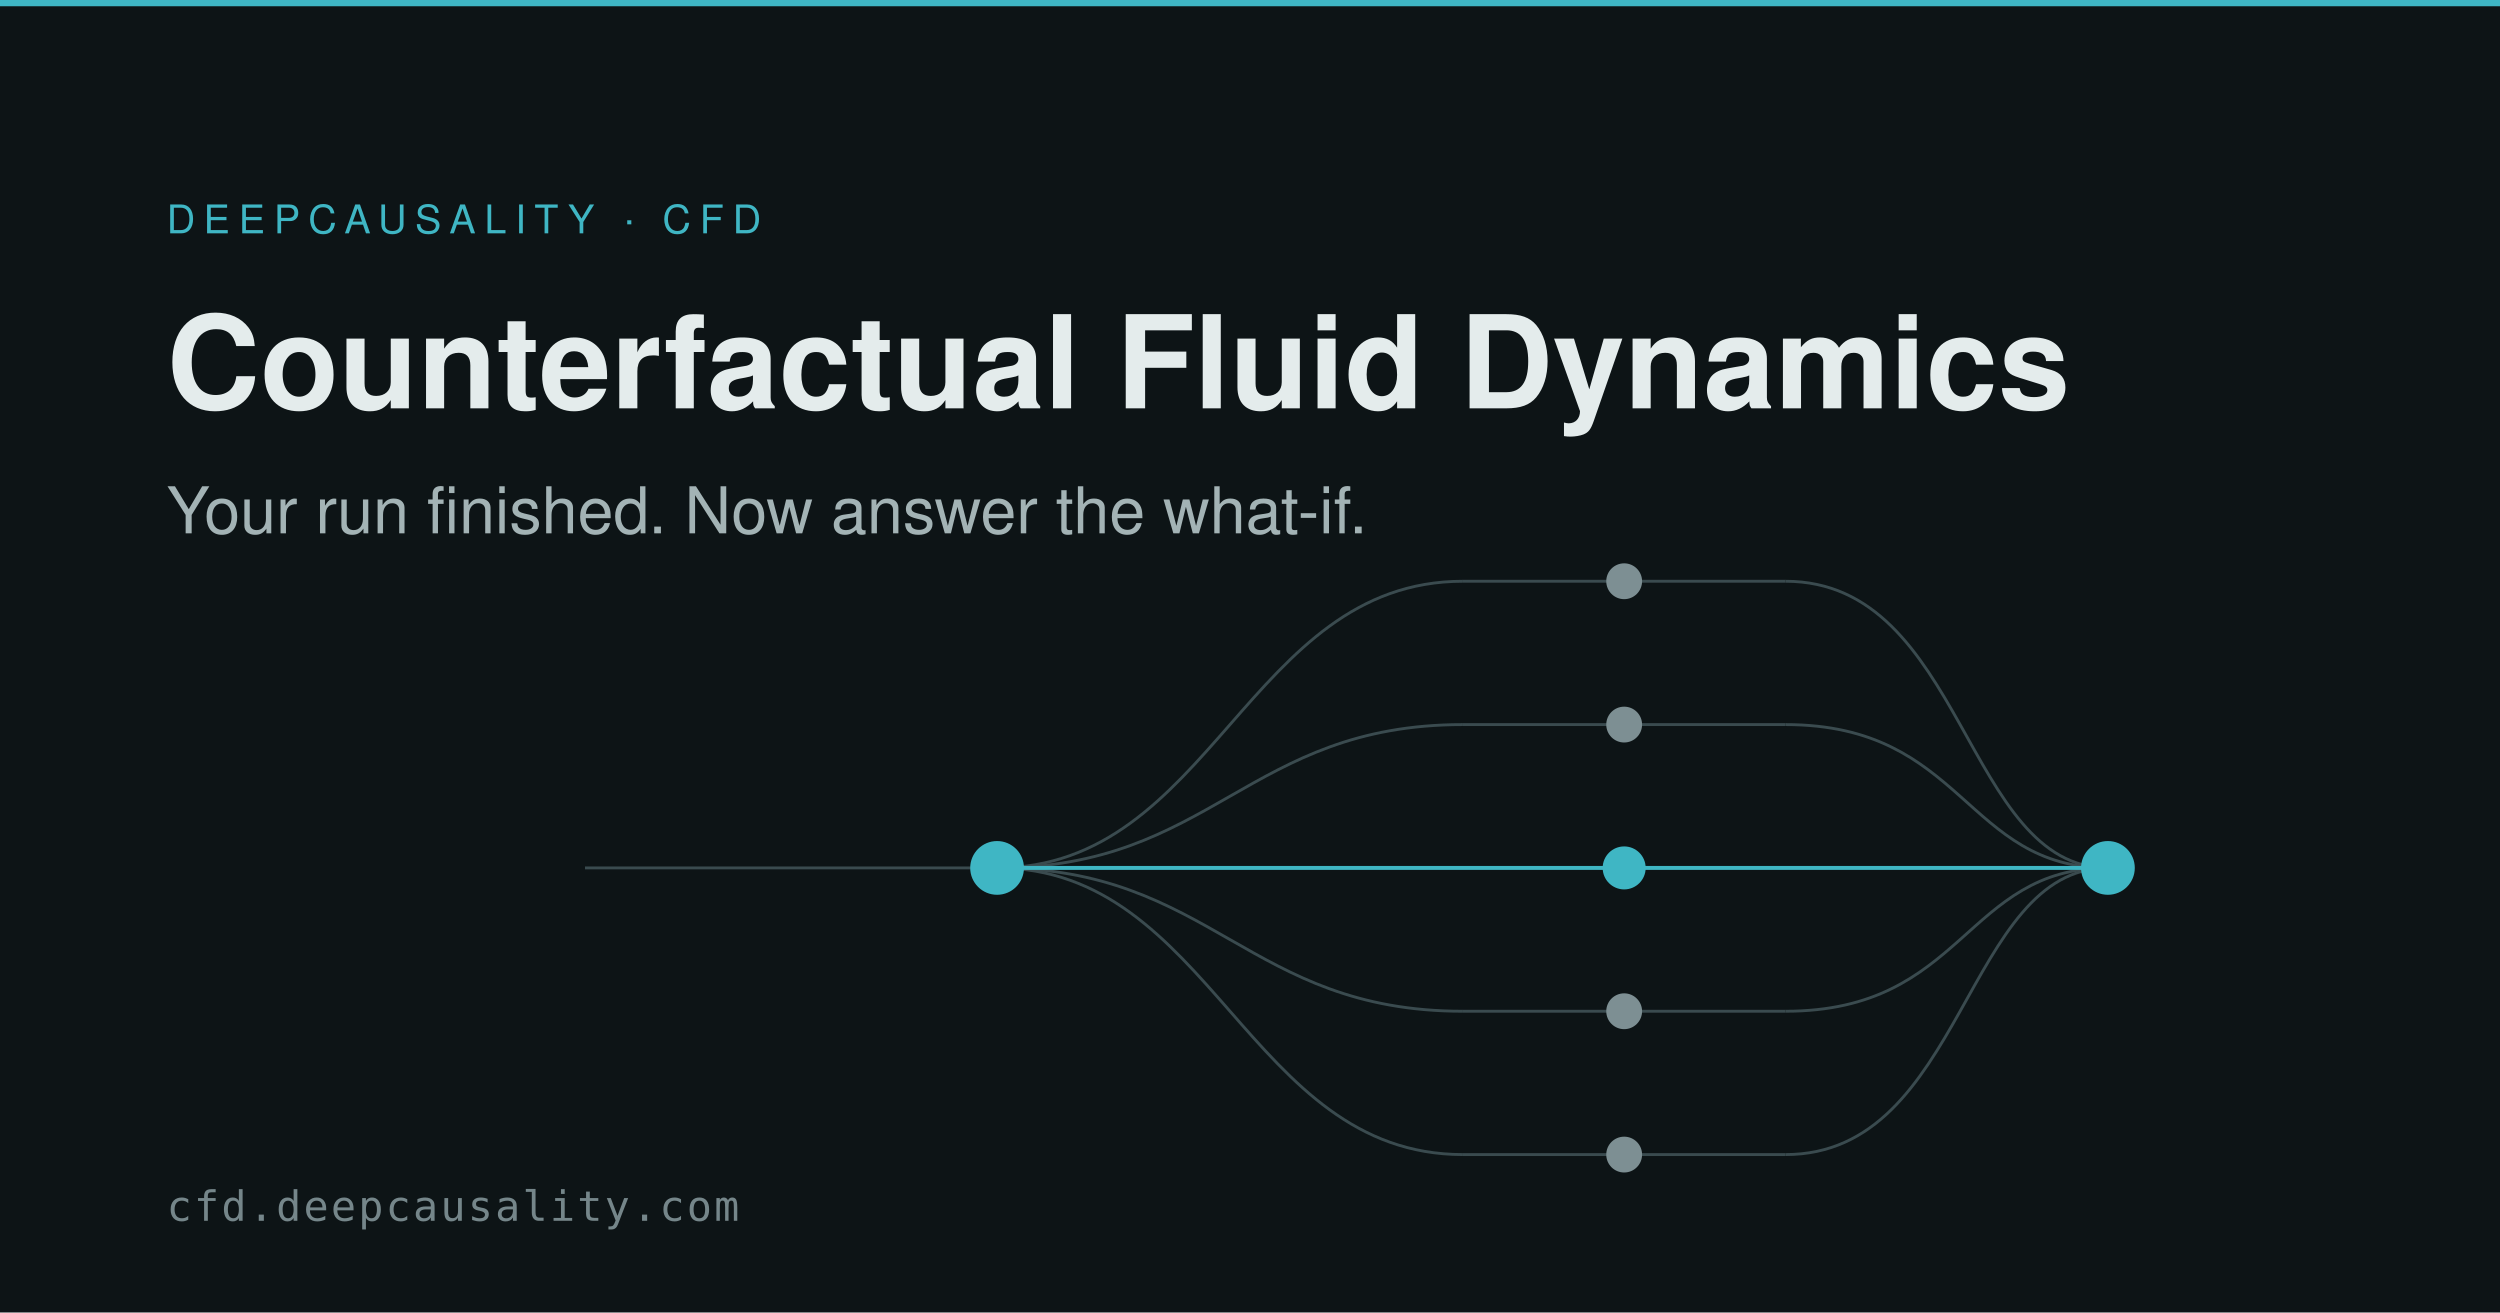
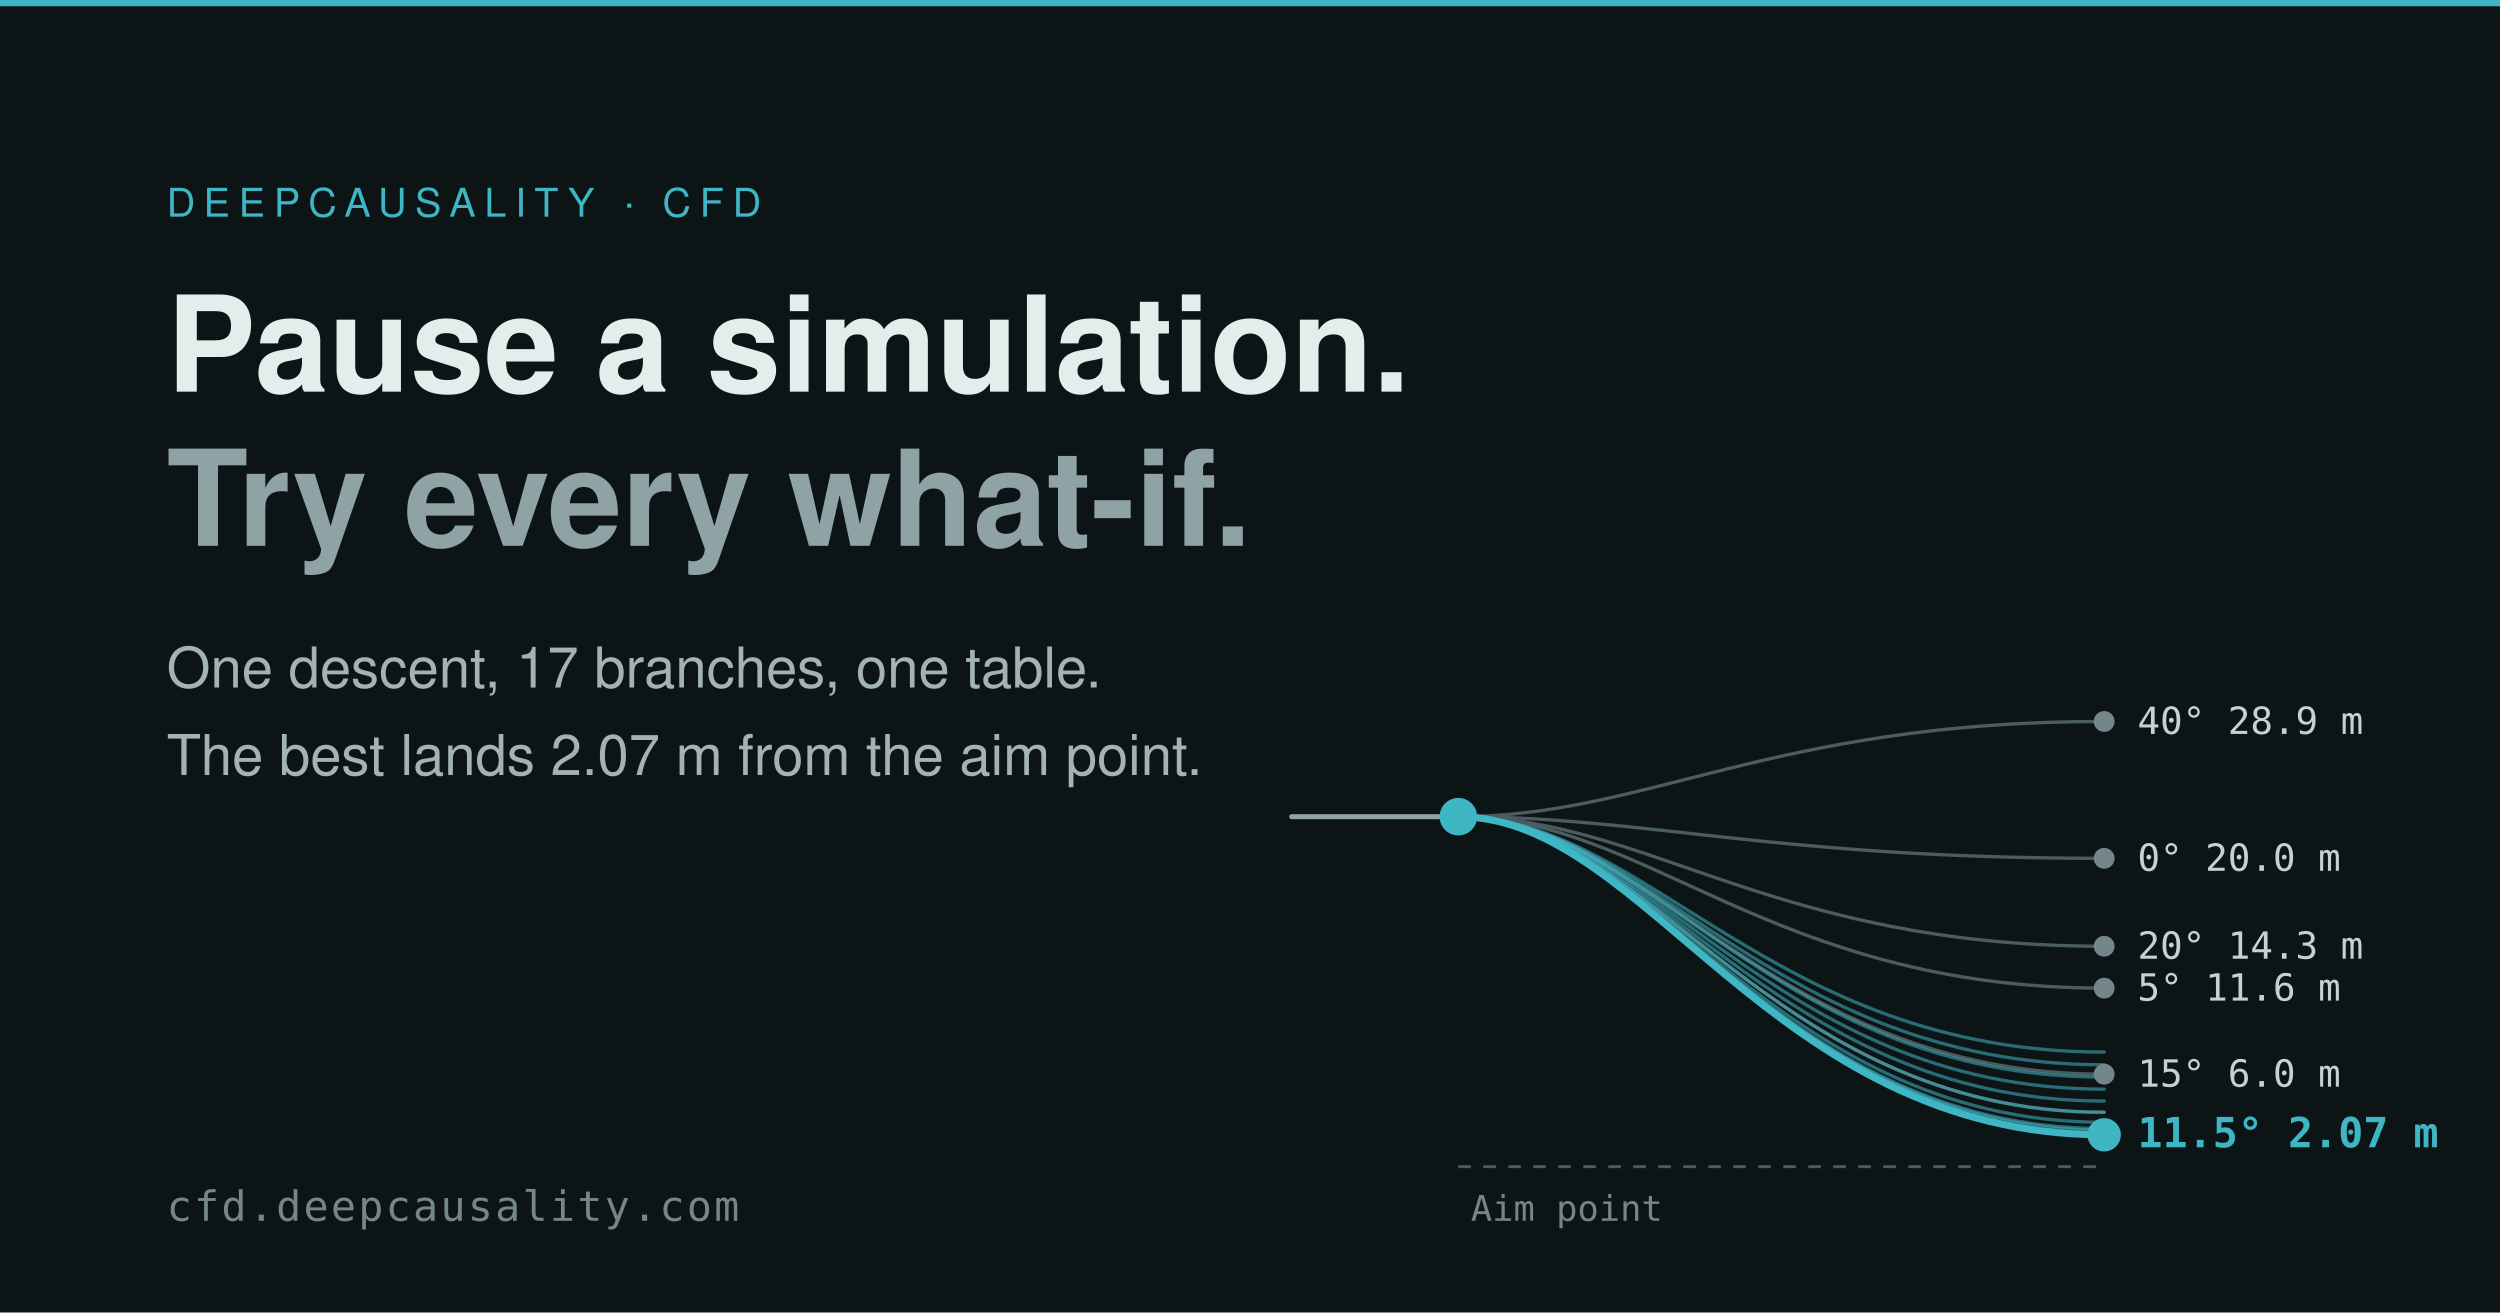
<svg xmlns="http://www.w3.org/2000/svg" width="1200" height="630" viewBox="0 0 1200 630">
  <rect width="1200" height="630" fill="#0d1416" />
  <rect x="0" y="0" width="1200" height="3" fill="#3fb6c4" />
-   <text x="80" y="112" font-family="Helvetica,Arial,sans-serif" font-size="19" letter-spacing="4.2" fill="#3fb6c4">DEEPCAUSALITY · CFD</text>
-   <text x="80" y="196" font-family="Helvetica,Arial,sans-serif" font-size="62" font-weight="600" fill="#e4ecec">Counterfactual Fluid Dynamics</text>
-   <text x="80" y="256" font-family="Helvetica,Arial,sans-serif" font-size="31" fill="#a3b3b5">Your run finished. Now answer the what-if.</text>
-   <g transform="translate(255,236) scale(8.6)">
-     <g fill="none" stroke="#3a4b4f" stroke-width="0.16">
-       <line x1="3" y1="21" x2="26" y2="21" />
-       <path d="M26,21 C38,21 40,5 52,5" />
-       <line x1="52" y1="5" x2="70" y2="5" />
-       <path d="M70,5  C80,5  80,21 88,21" />
-       <path d="M26,21 C38,21 40,13 52,13" />
-       <line x1="52" y1="13" x2="70" y2="13" />
-       <path d="M70,13 C80,13 80,21 88,21" />
-       <path d="M26,21 C38,21 40,29 52,29" />
-       <line x1="52" y1="29" x2="70" y2="29" />
-       <path d="M70,29 C80,29 80,21 88,21" />
-       <path d="M26,21 C38,21 40,37 52,37" />
-       <line x1="52" y1="37" x2="70" y2="37" />
-       <path d="M70,37 C80,37 80,21 88,21" />
-     </g>
-     <line x1="26" y1="21" x2="88" y2="21" stroke="#3fb6c4" stroke-width="0.22" />
-     <g fill="#7d8f93">
-       <circle cx="61" cy="5" r="1" />
-       <circle cx="61" cy="13" r="1" />
-       <circle cx="61" cy="29" r="1" />
-       <circle cx="61" cy="37" r="1" />
-     </g>
-     <g fill="#3fb6c4">
-       <circle cx="26" cy="21" r="1.5" />
-       <circle cx="61" cy="21" r="1.2" />
-       <circle cx="88" cy="21" r="1.5" />
-     </g>
+   <text x="80" y="104" font-family="Helvetica,Arial,sans-serif" font-size="19" letter-spacing="4.2" fill="#3fb6c4">DEEPCAUSALITY · CFD</text>
+   <text x="80" y="188" font-family="Helvetica,Arial,sans-serif" font-size="64" font-weight="600" fill="#e4ecec">Pause a simulation.</text>
+   <text x="80" y="262" font-family="Helvetica,Arial,sans-serif" font-size="64" font-weight="600" fill="#8fa3a6">Try every what-if.</text>
+   <text x="80" y="330" font-family="Helvetica,Arial,sans-serif" font-size="27" fill="#a3b3b5">One descent, 17 branches, one table.</text>
+   <text x="80" y="372" font-family="Helvetica,Arial,sans-serif" font-size="27" fill="#a3b3b5">The best lands 2.07 m from the aim point.</text>
+   <g fill="none" stroke-linecap="round">
+     <line x1="620" y1="392" x2="700" y2="392" stroke="#8fa3a6" stroke-width="2.4" />
+     <path d="M700,392 C790,392 850,412.0 1010,412.0" stroke="#4a5c60" stroke-width="1.6" />
+     <path d="M700,392 C790,392 850,474.3 1010,474.3" stroke="#4a5c60" stroke-width="1.6" />
+     <path d="M700,392 C790,392 850,533.9 1010,533.9" stroke="#4a5c60" stroke-width="1.6" />
+     <path d="M700,392 C790,392 850,515.6 1010,515.6" stroke="#4a5c60" stroke-width="1.6" />
+     <path d="M700,392 C790,392 850,454.2 1010,454.2" stroke="#4a5c60" stroke-width="1.6" />
+     <path d="M700,392 C790,392 850,346.3 1010,346.3" stroke="#4a5c60" stroke-width="1.6" />
+     <path d="M700,392 C790,392 850,505.0 1010,505.0" stroke="#3fb6c4" stroke-opacity="0.55" stroke-width="1.6" />
+     <path d="M700,392 C790,392 850,511.1 1010,511.1" stroke="#3fb6c4" stroke-opacity="0.55" stroke-width="1.6" />
+     <path d="M700,392 C790,392 850,517.0 1010,517.0" stroke="#3fb6c4" stroke-opacity="0.55" stroke-width="1.6" />
+     <path d="M700,392 C790,392 850,522.8 1010,522.8" stroke="#3fb6c4" stroke-opacity="0.55" stroke-width="1.6" />
+     <path d="M700,392 C790,392 850,528.5 1010,528.5" stroke="#3fb6c4" stroke-opacity="0.55" stroke-width="1.6" />
+     <path d="M700,392 C790,392 850,533.9 1010,533.9" stroke="#3fb6c4" stroke-opacity="0.55" stroke-width="1.6" />
+     <path d="M700,392 C790,392 850,538.7 1010,538.7" stroke="#3fb6c4" stroke-opacity="0.55" stroke-width="1.6" />
+     <path d="M700,392 C790,392 850,542.5 1010,542.5" stroke="#3fb6c4" stroke-opacity="0.55" stroke-width="1.6" />
+     <path d="M700,392 C790,392 850,544.7 1010,544.7" stroke="#3fb6c4" stroke-opacity="0.55" stroke-width="1.6" />
+     <path d="M700,392 C790,392 850,544.4 1010,544.4" stroke="#3fb6c4" stroke-opacity="0.55" stroke-width="1.6" />
+     <path d="M700,392 C790,392 850,541.7 1010,541.7" stroke="#3fb6c4" stroke-opacity="0.55" stroke-width="1.6" />
+     <path d="M700,392 C790,392 850,544.7 1010,544.7" stroke="#3fb6c4" stroke-width="3.4" />
  </g>
+   <line x1="700" y1="560" x2="1010" y2="560" stroke="#4a5c60" stroke-width="1.4" stroke-dasharray="6 6" />
+   <text x="706" y="586" font-family="Menlo,monospace" font-size="17" fill="#75868a">Aim point</text>
+   <circle cx="700" cy="392" r="9" fill="#3fb6c4" />
+   <circle cx="1010" cy="412.0" r="5" fill="#75868a" />
+   <text x="1026" y="418.0" font-family="Menlo,monospace" font-size="18" fill="#c5d2d3">0°  20.0 m</text>
+   <circle cx="1010" cy="474.3" r="5" fill="#75868a" />
+   <text x="1026" y="480.3" font-family="Menlo,monospace" font-size="18" fill="#c5d2d3">5°  11.6 m</text>
+   <circle cx="1010" cy="515.6" r="5" fill="#75868a" />
+   <text x="1026" y="521.6" font-family="Menlo,monospace" font-size="18" fill="#c5d2d3">15°  6.0 m</text>
+   <circle cx="1010" cy="454.2" r="5" fill="#75868a" />
+   <text x="1026" y="460.2" font-family="Menlo,monospace" font-size="18" fill="#c5d2d3">20°  14.3 m</text>
+   <circle cx="1010" cy="346.3" r="5" fill="#75868a" />
+   <text x="1026" y="352.3" font-family="Menlo,monospace" font-size="18" fill="#c5d2d3">40°  28.9 m</text>
+   <circle cx="1010" cy="544.7" r="8" fill="#3fb6c4" />
+   <text x="1026" y="550.7" font-family="Menlo,monospace" font-size="20" font-weight="700" fill="#3fb6c4">11.5°  2.07 m</text>
  <text x="80" y="586" font-family="Menlo,monospace" font-size="20" fill="#75868a" letter-spacing="1.1">cfd.deepcausality.com</text>
</svg>
